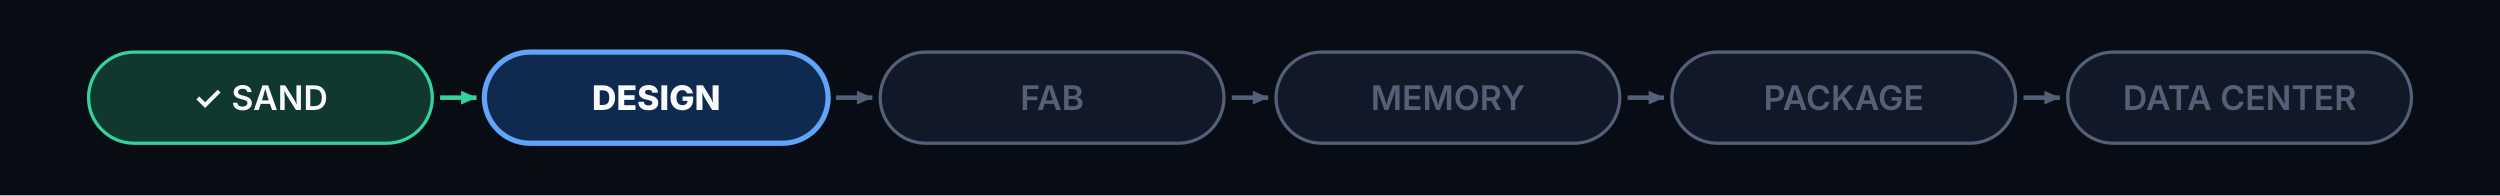
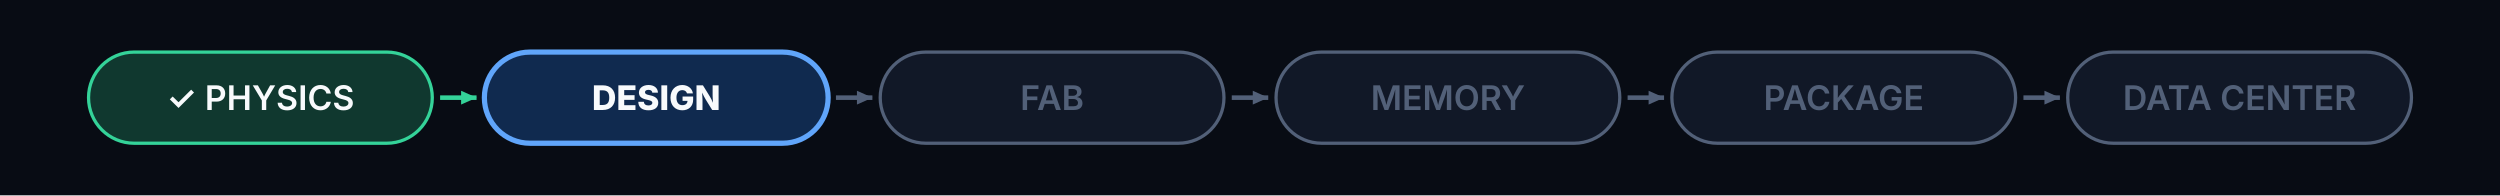
<svg xmlns="http://www.w3.org/2000/svg" viewBox="0 0 1920 150" font-family="Inter, -apple-system, sans-serif">
  <rect width="1920" height="150" fill="#080c14" />
  <rect x="68" y="40" width="264" height="70" rx="35" fill="#10382f" stroke="#34d399" stroke-width="2.5" />
-   <text x="200" y="75" text-anchor="middle" dominant-baseline="central" font-size="26" font-weight="600" fill="#f8fafc">✓ SAND</text>
+   <text x="200" y="75" text-anchor="middle" dominant-baseline="central" font-size="26" font-weight="600" fill="#f8fafc">✓ PHYSICS</text>
  <line x1="338" y1="75" x2="366" y2="75" stroke="#34d399" stroke-width="3.5" />
  <polygon points="366,75 354.13,80.301 354.13,69.699" fill="#34d399" />
  <rect x="372" y="40" width="264" height="70" rx="35" fill="#102a4f" stroke="#60a5fa" stroke-width="4" />
  <text x="504" y="75" text-anchor="middle" dominant-baseline="central" font-size="26" font-weight="800" fill="#f8fafc">DESIGN</text>
  <line x1="642" y1="75" x2="670" y2="75" stroke="#526078" stroke-width="3.5" />
  <polygon points="670,75 658.13,80.301 658.13,69.699" fill="#526078" />
  <rect x="676" y="40" width="264" height="70" rx="35" fill="#111827" stroke="#526078" stroke-width="2.5" />
  <text x="808" y="75" text-anchor="middle" dominant-baseline="central" font-size="26" font-weight="600" fill="#526078">FAB</text>
  <line x1="946" y1="75" x2="974" y2="75" stroke="#526078" stroke-width="3.5" />
  <polygon points="974,75 962.13,80.301 962.13,69.699" fill="#526078" />
  <rect x="980" y="40" width="264" height="70" rx="35" fill="#111827" stroke="#526078" stroke-width="2.5" />
  <text x="1112" y="75" text-anchor="middle" dominant-baseline="central" font-size="26" font-weight="600" fill="#526078">MEMORY</text>
  <line x1="1250" y1="75" x2="1278" y2="75" stroke="#526078" stroke-width="3.5" />
  <polygon points="1278,75 1266.13,80.301 1266.13,69.699" fill="#526078" />
  <rect x="1284" y="40" width="264" height="70" rx="35" fill="#111827" stroke="#526078" stroke-width="2.5" />
  <text x="1416" y="75" text-anchor="middle" dominant-baseline="central" font-size="26" font-weight="600" fill="#526078">PACKAGE</text>
  <line x1="1554" y1="75" x2="1582" y2="75" stroke="#526078" stroke-width="3.5" />
  <polygon points="1582,75 1570.13,80.301 1570.13,69.699" fill="#526078" />
  <rect x="1588" y="40" width="264" height="70" rx="35" fill="#111827" stroke="#526078" stroke-width="2.5" />
  <text x="1720" y="75" text-anchor="middle" dominant-baseline="central" font-size="26" font-weight="600" fill="#526078">DATA CENTER</text>
</svg>
